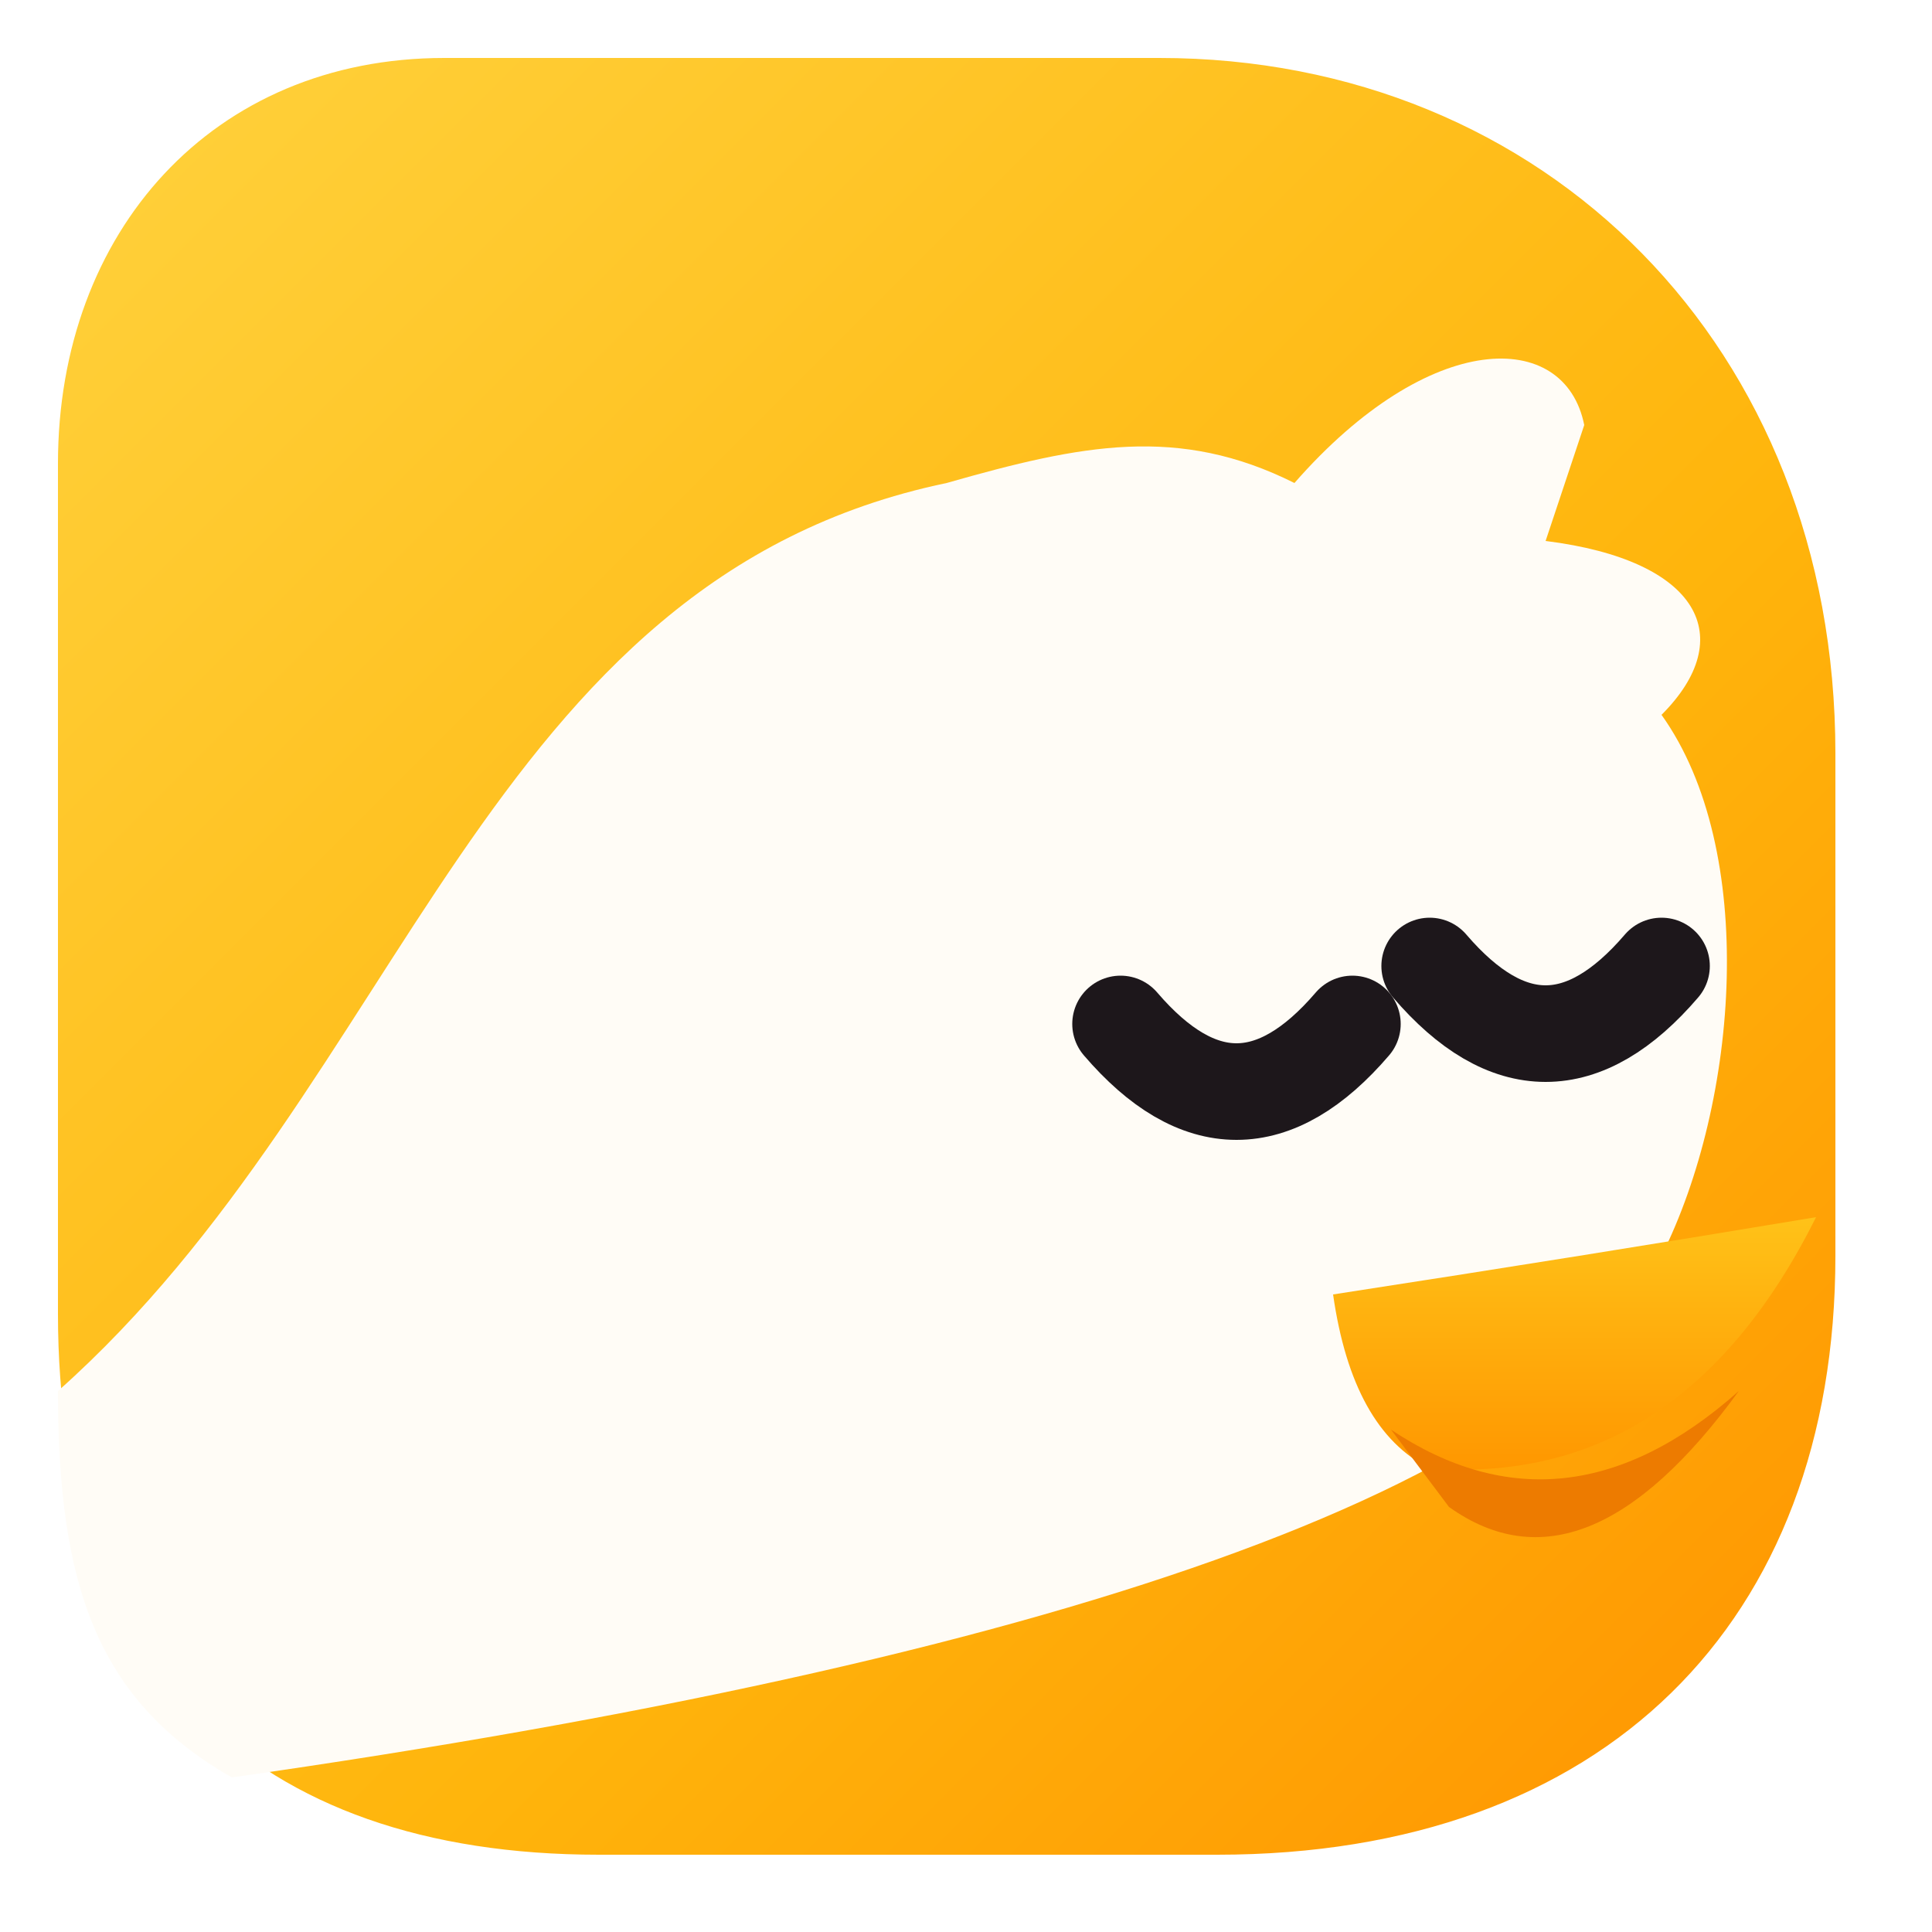
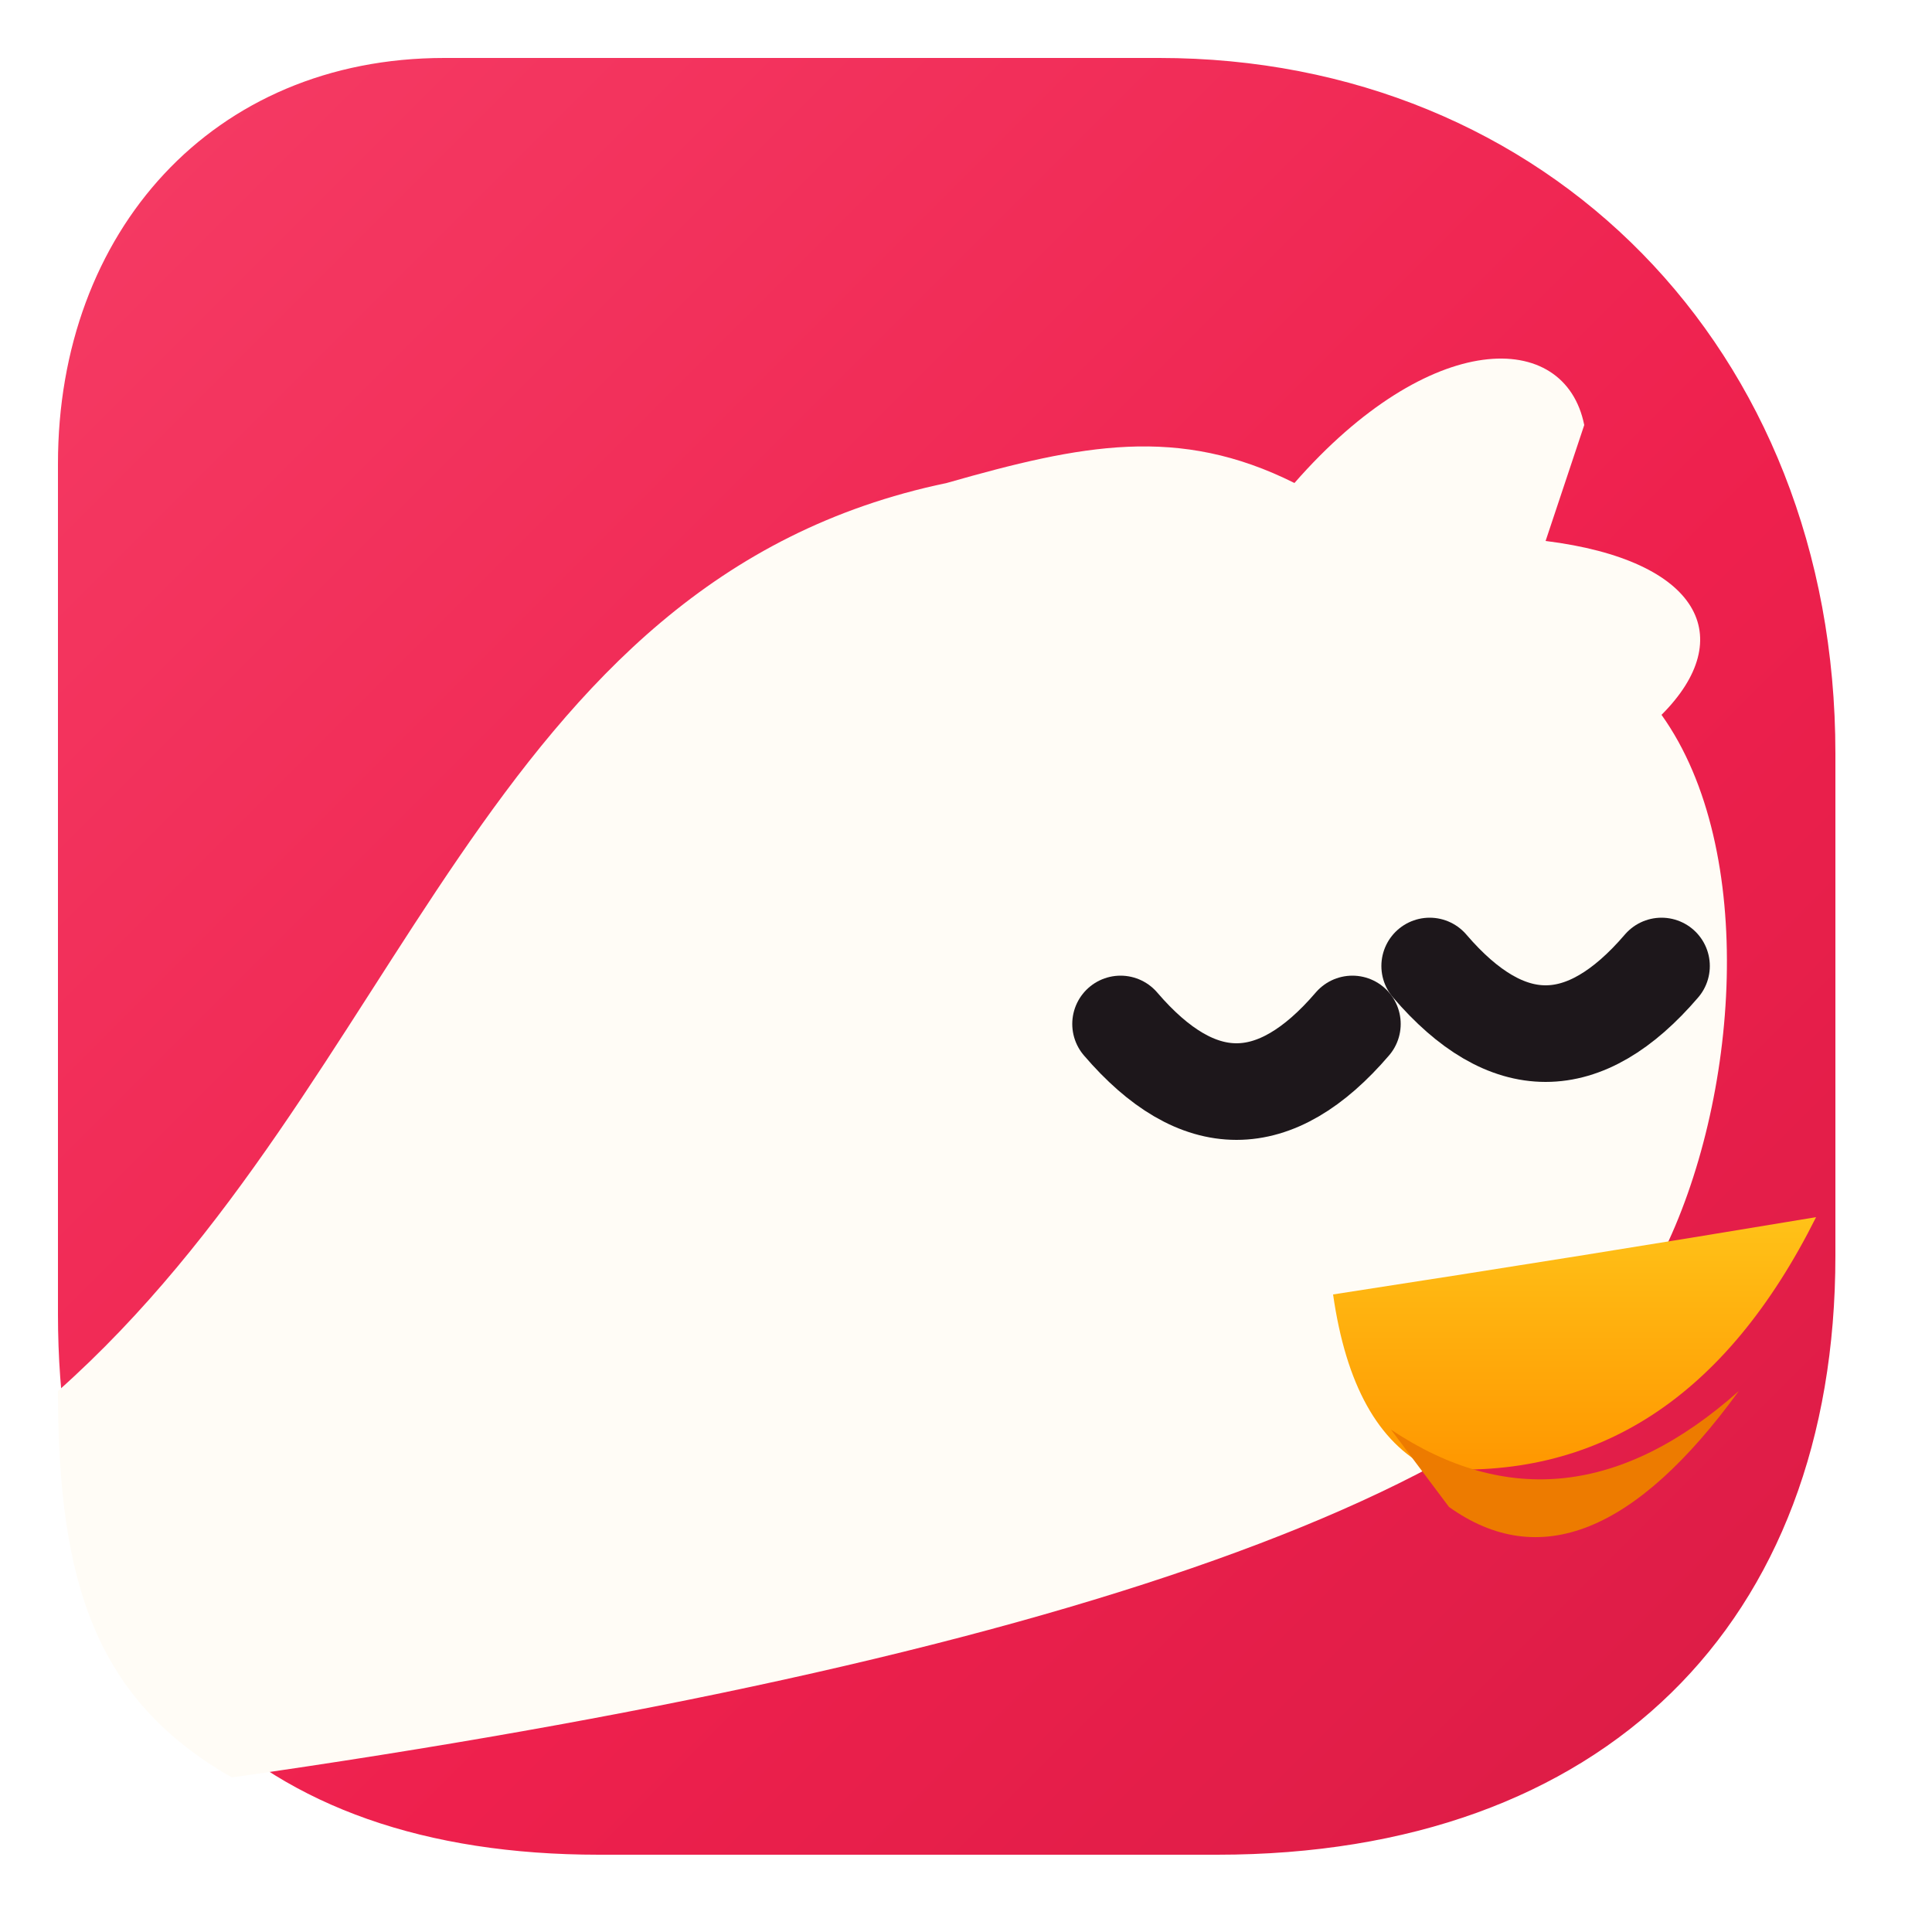
<svg xmlns="http://www.w3.org/2000/svg" width="10" height="10" viewBox="0 0 100 100" role="img" aria-label="MnemoDuck — Спокойствие">
  <defs>
    <linearGradient id="sun" x1="0" y1="0" x2="1" y2="1">
-       <stop offset="0" stop-color="#FFD23D" />
-       <stop offset=".6" stop-color="#FFB50C" />
-       <stop offset="1" stop-color="#FF9200" />
+       <stop offset="0" stop-color="#F53C65" />
+       <stop offset=".6" stop-color="#EE204D" />
+       <stop offset="1" stop-color="#D91C45" />
    </linearGradient>
    <linearGradient id="bill" x1="0" y1="0" x2="0" y2="1">
      <stop offset="0" stop-color="#FFC218" />
      <stop offset="1" stop-color="#FF9700" />
    </linearGradient>
  </defs>
  <g class="body">
    <path d="M 23 3 H 60 C 80 3 95 18 95 39 V 65 C 95 84 83 96 63 96 H 31 C 13 96 3 86 3 68 V 24 C 3 12 11 3 23 3 Z" fill="url(#sun)" />
    <path d="M 3 72 C 21 56 25 30 49 25 C 56 23 61 22 67 25 C 74 17 81 17 82 22 L 80 28 C 88 29 90 33 86 37 C 91 44 90 57 86 65 C 81 77 54 86 12 92 C 5 88 3 82 3 72 Z" fill="#FFFCF6" />
    <path class="eye" d="M58 53 Q64 60 70 53" fill="none" stroke="#1D171B" stroke-width="5" stroke-linecap="round" />
    <path class="eye" d="M74 50 Q80 57 86 50" fill="none" stroke="#1D171B" stroke-width="5" stroke-linecap="round" />
    <path class="beak" d="M69 67 Q82 65 94 63 Q87 77 74 76 Q70 74 69 67Z" fill="url(#bill)" />
    <path d="M72 74 Q81 80 90 72 Q82 83 75 78Z" fill="#ED7B00" />
  </g>
</svg>
